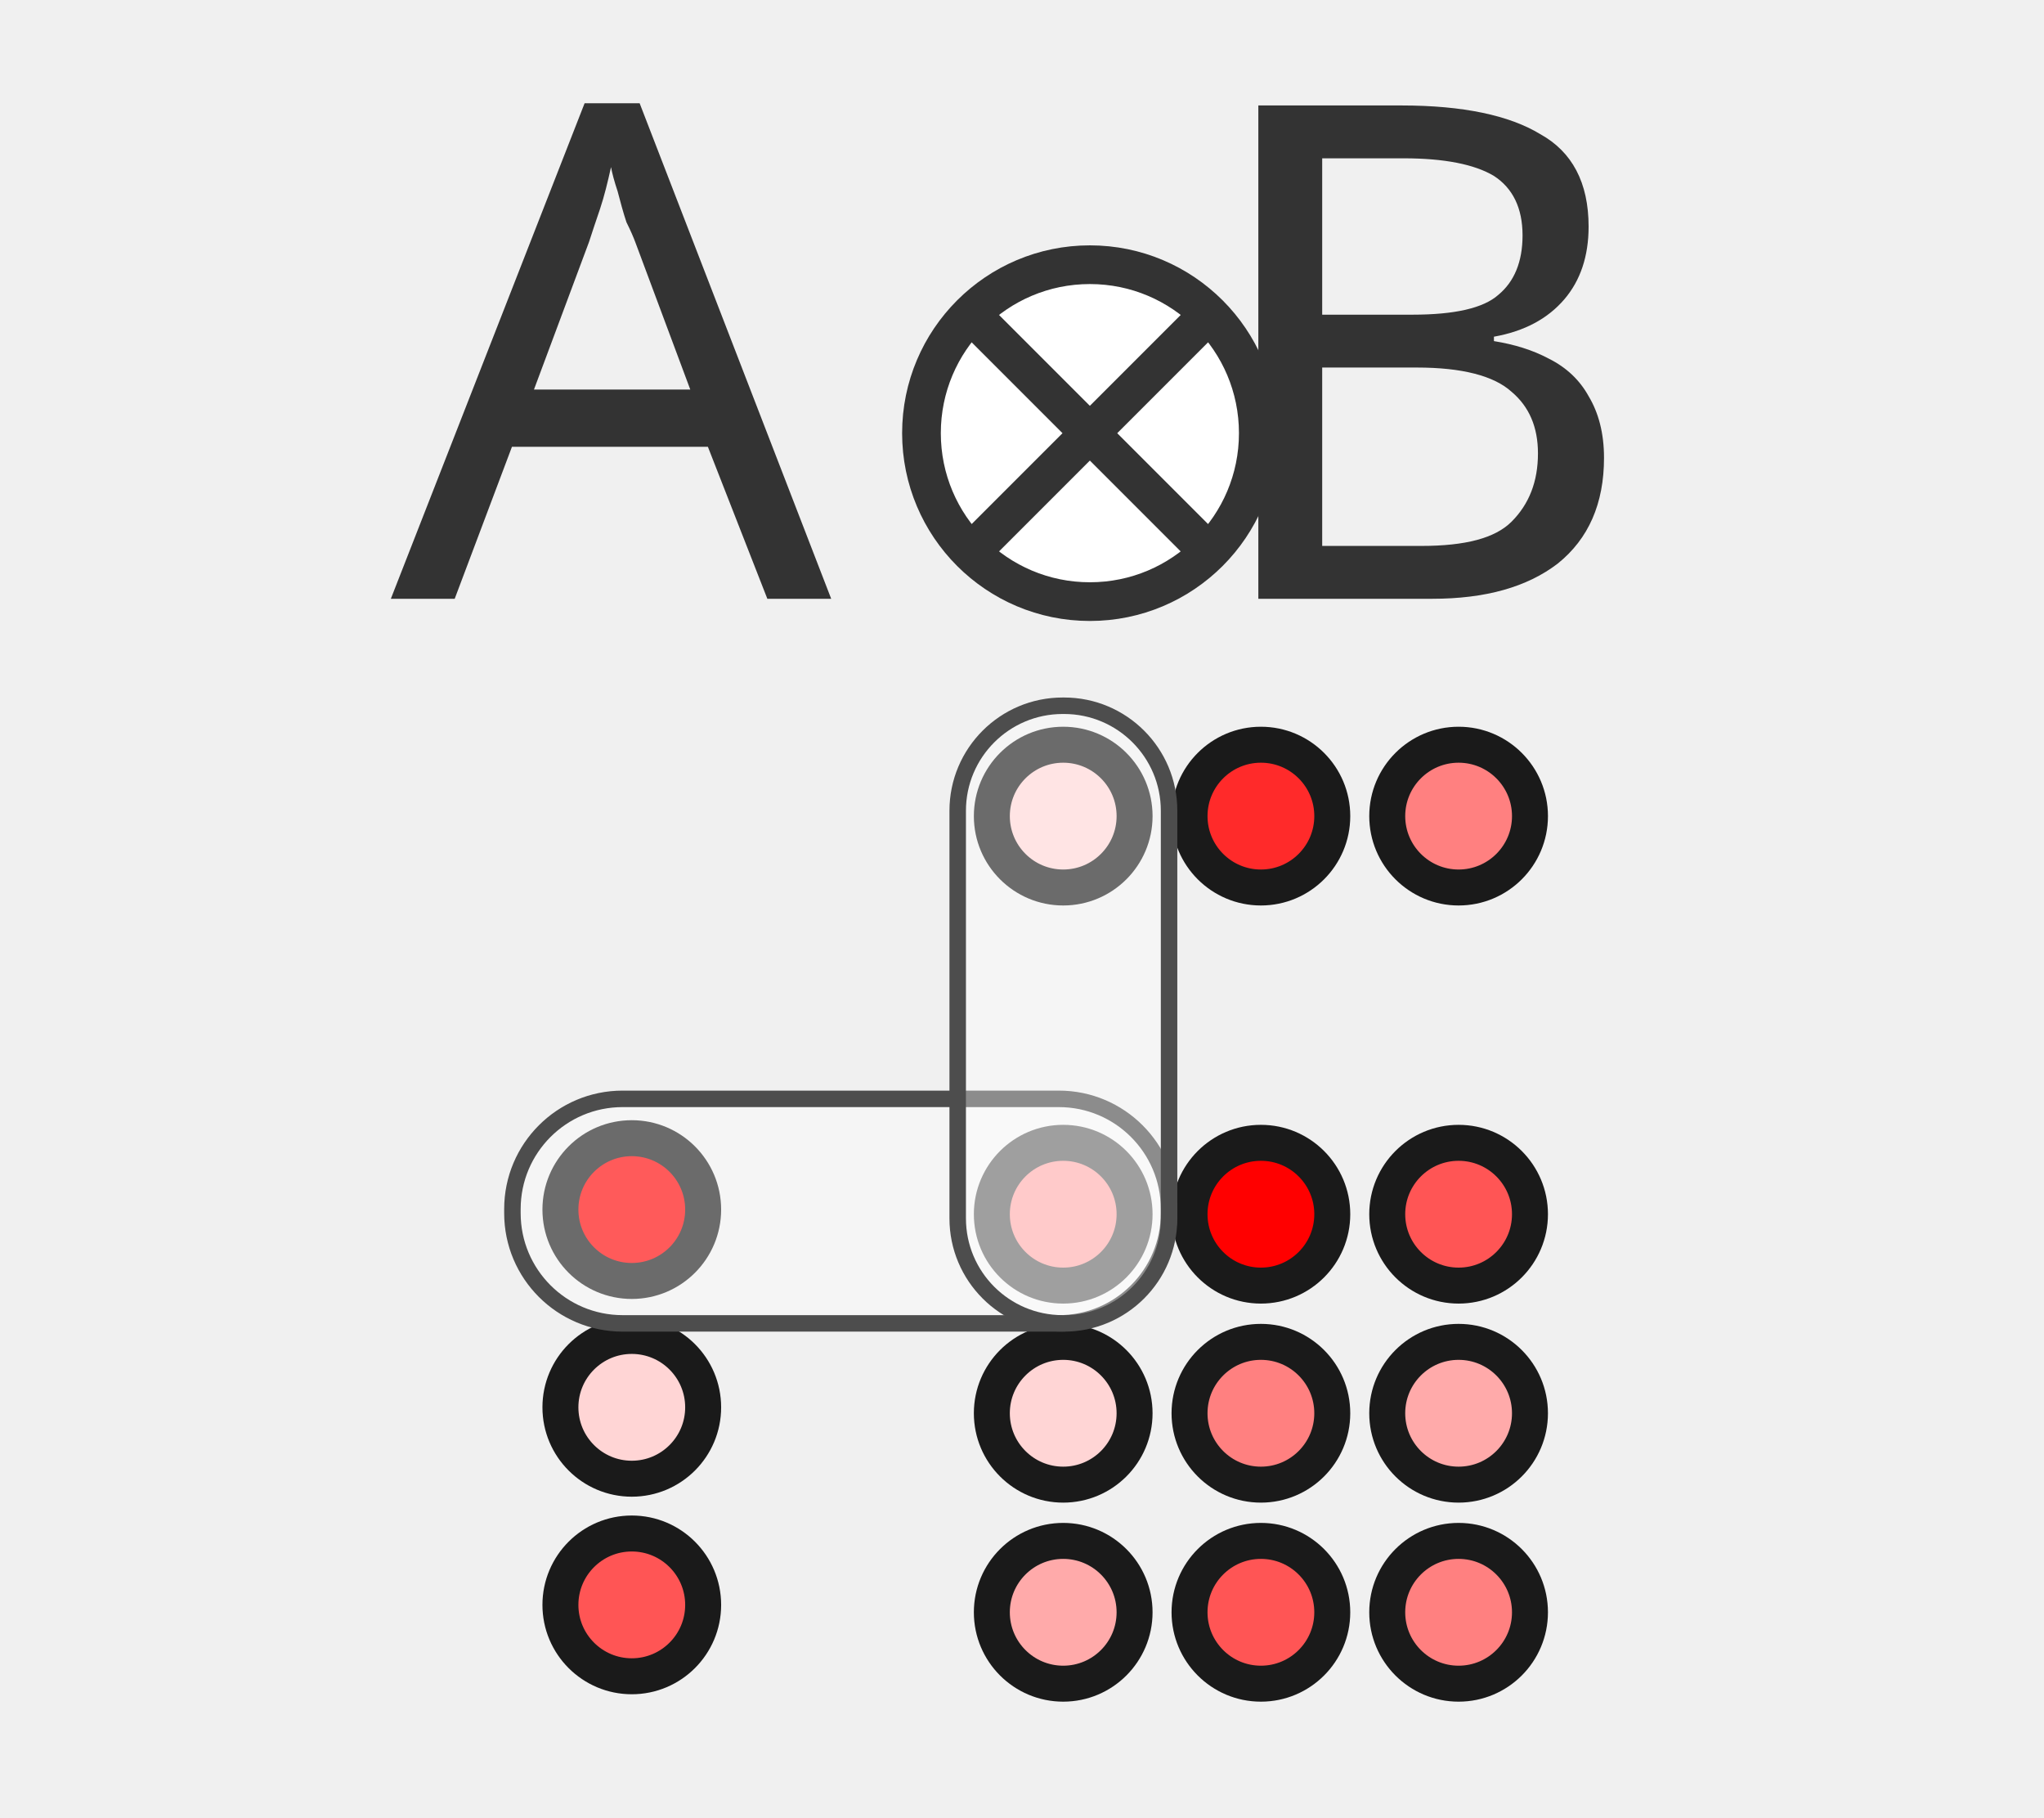
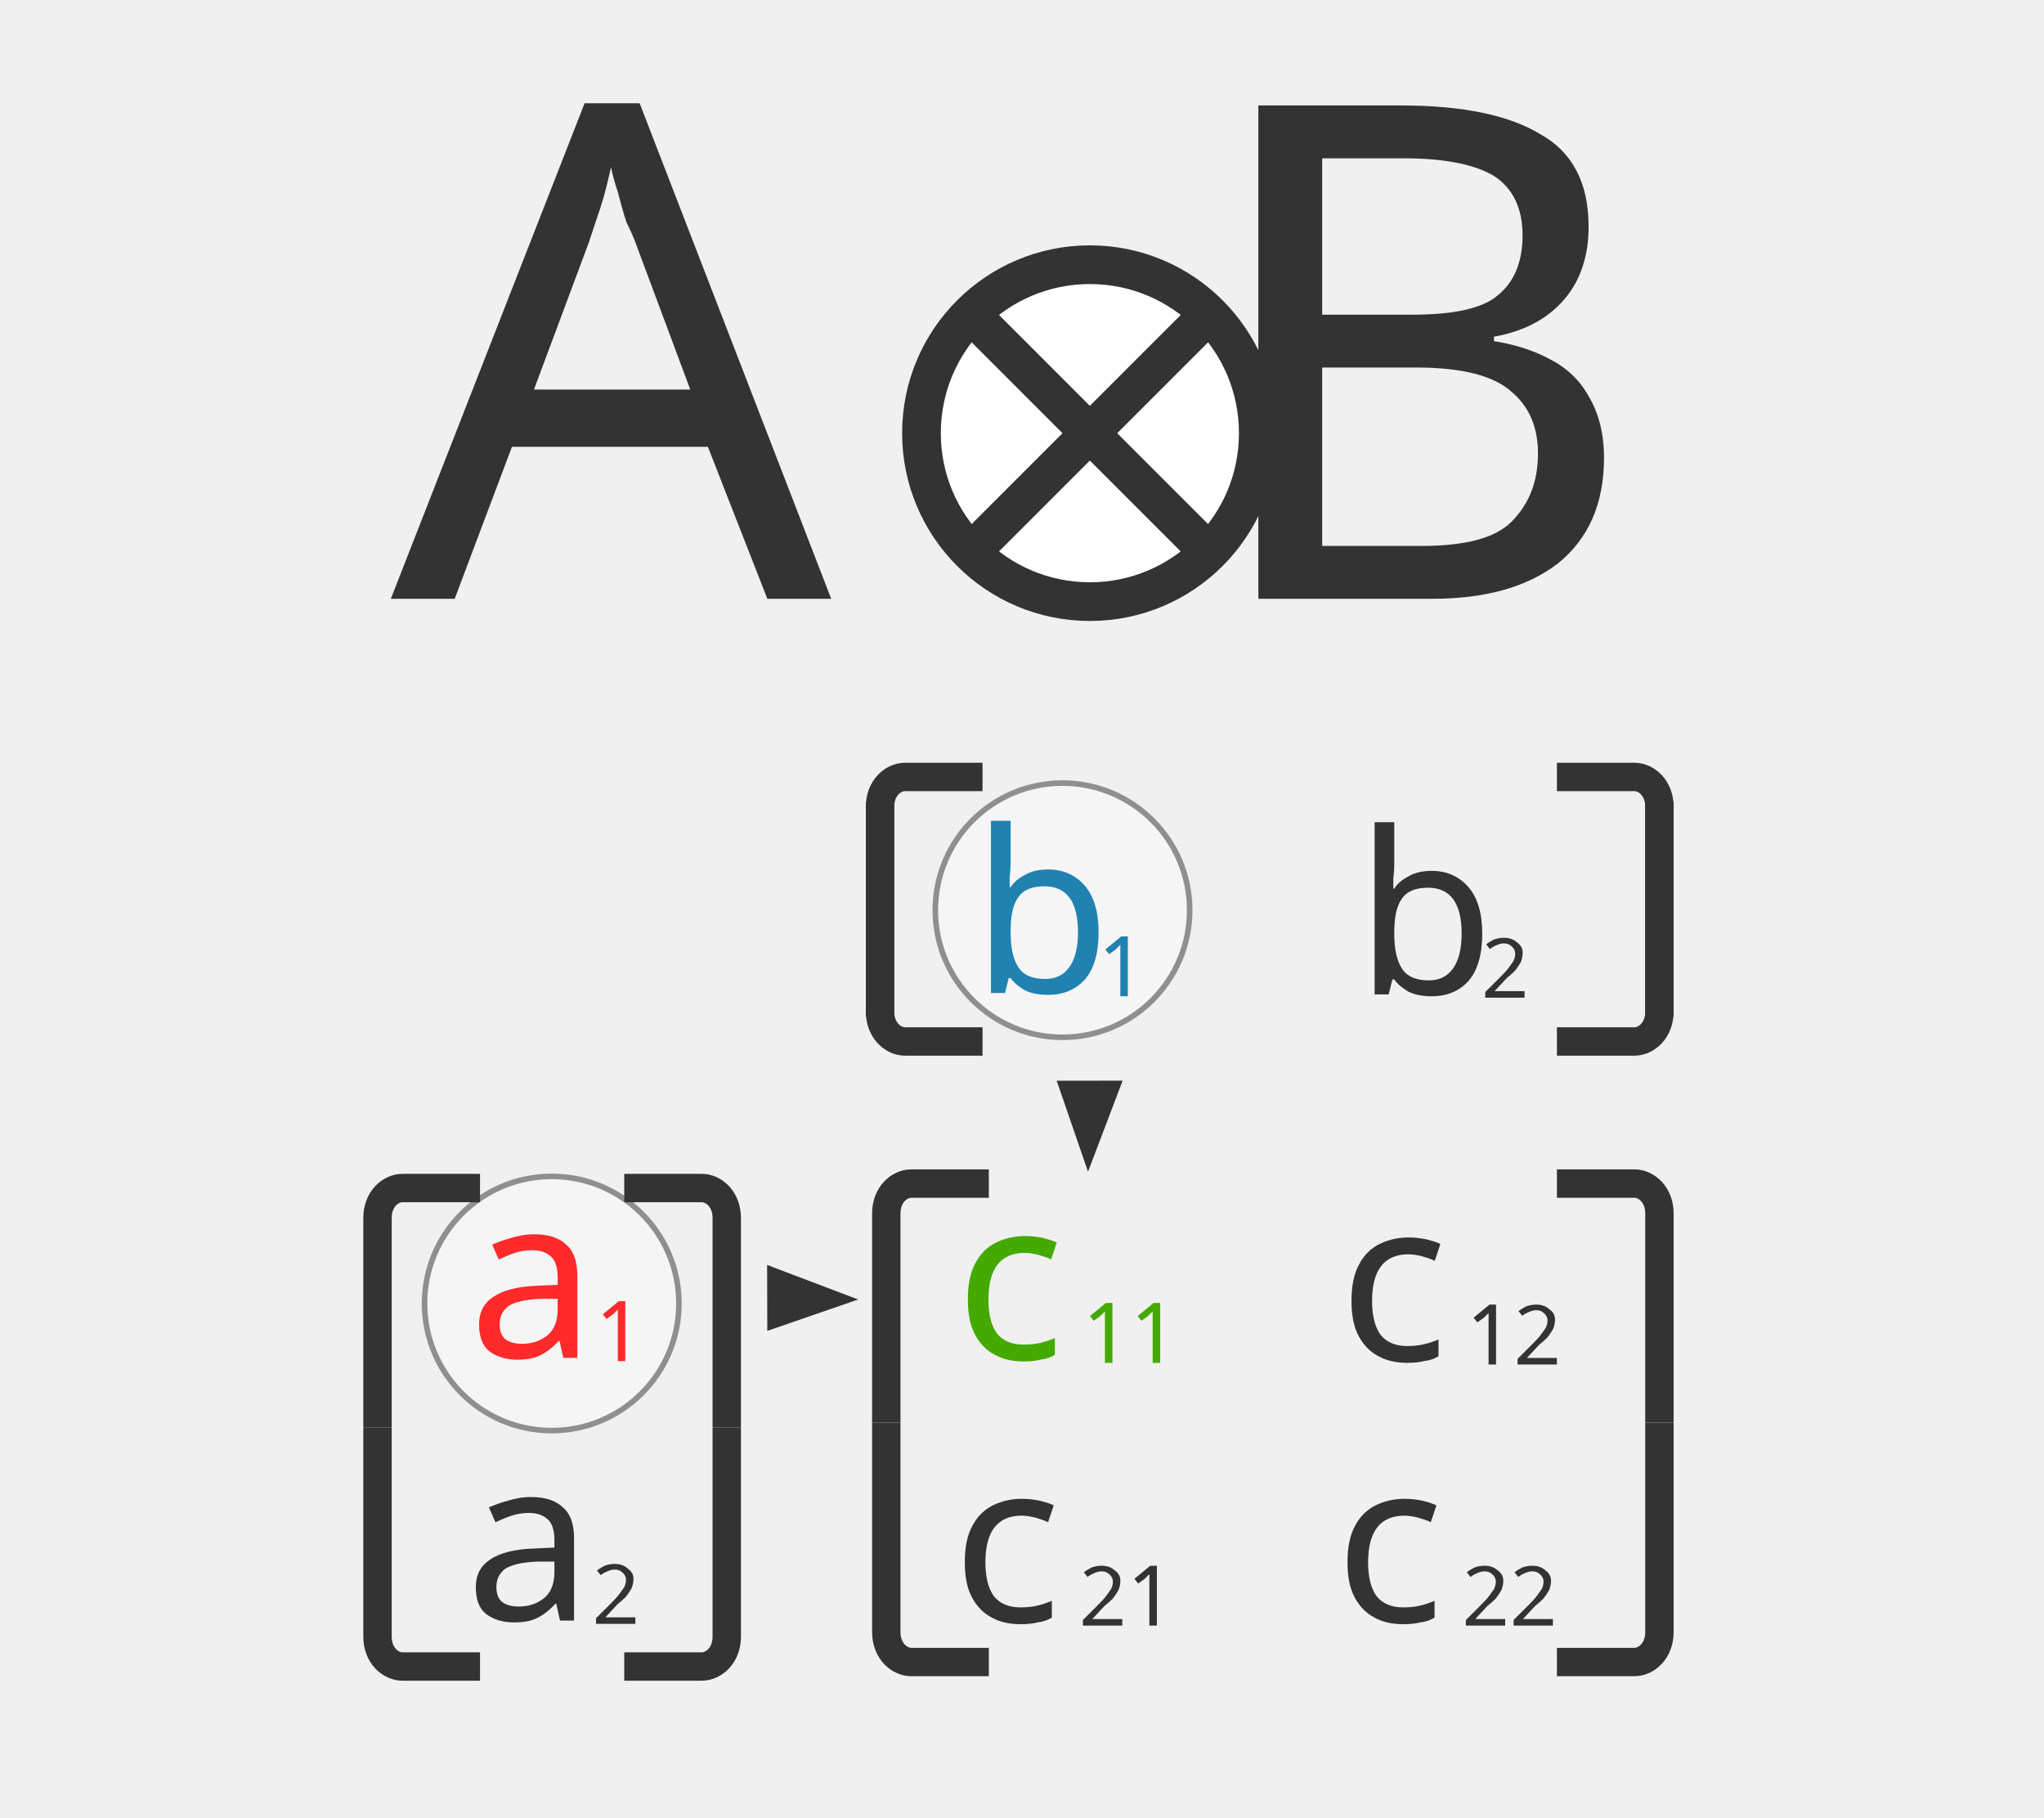
<svg xmlns="http://www.w3.org/2000/svg" width="18.345mm" height="16.306mm" viewBox="0 0 18.345 16.306" version="1.1" id="svg8">
  <defs id="defs2">
    <marker orient="auto" refY="0.0" refX="0.0" id="Arrow2Send" style="overflow:visible;">
      <path id="path10143" style="fill-rule:evenodd;stroke-width:0.625;stroke-linejoin:round;stroke:#000000;stroke-opacity:1;fill:#000000;fill-opacity:1" d="M 8.719,4.034 L -2.207,0.016 L 8.719,-4.002 C 6.973,-1.63 6.983,1.616 8.719,4.034 z " transform="scale(0.3) rotate(180) translate(-2.3,0)" />
    </marker>
    <marker orient="auto" refY="0.0" refX="0.0" id="marker17285" style="overflow:visible;">
      <path id="path17283" d="M 0.0,0.0 L 5.0,-5.0 L -12.5,0.0 L 5.0,5.0 L 0.0,0.0 z " style="fill-rule:evenodd;stroke:#000000;stroke-width:1pt;stroke-opacity:1;fill:#000000;fill-opacity:1" transform="scale(0.2) rotate(180) translate(6,0)" />
    </marker>
    <marker orient="auto" refY="0.0" refX="0.0" id="Arrow1Send" style="overflow:visible;">
      <path id="path10125" d="M 0.0,0.0 L 5.0,-5.0 L -12.5,0.0 L 5.0,5.0 L 0.0,0.0 z " style="fill-rule:evenodd;stroke:#000000;stroke-width:1pt;stroke-opacity:1;fill:#000000;fill-opacity:1" transform="scale(0.2) rotate(180) translate(6,0)" />
    </marker>
    <marker orient="auto" refY="0.0" refX="0.0" id="Arrow2Sstart" style="overflow:visible">
      <path id="path10140" style="fill-rule:evenodd;stroke-width:0.625;stroke-linejoin:round;stroke:#000000;stroke-opacity:1;fill:#000000;fill-opacity:1" d="M 8.719,4.034 L -2.207,0.016 L 8.719,-4.002 C 6.973,-1.63 6.983,1.616 8.719,4.034 z " transform="scale(0.3) translate(-2.3,0)" />
    </marker>
  </defs>
  <g id="layer1" transform="translate(-53.44961,-76.18607)">
    <g id="g17167" transform="translate(-0.5622396,0.1984375)">
      <g id="g1064" transform="matrix(1.264697,0,0,1.264697,-16.50459,-22.81415)">
        <g id="g1031" transform="matrix(0.7417407,0,0,0.7417407,17.94308,27.81899)">
-           <g transform="translate(1.048814,-1.864269)" id="g941-3">
-             <g id="g918-1" transform="matrix(0,1.764418,-1.764418,0,205.9493,-18.82344)">
-               <g id="g944">
-                 <g id="g1037" transform="translate(0,0.6394144)">
-                   <circle style="fill:#ff0000;fill-opacity:1;stroke:#1a1a1a;stroke-width:0.195;stroke-linecap:round;stroke-miterlimit:4;stroke-dasharray:none;stroke-opacity:1" id="path829-3-2-4-6-7" cx="84.359" cy="-56.719" r="0.387" transform="rotate(90)" />
-                   <circle style="fill:#ffd5d5;fill-opacity:1;stroke:#1a1a1a;stroke-width:0.195;stroke-linecap:round;stroke-miterlimit:4;stroke-dasharray:none;stroke-opacity:1" id="path829-3-2-4-8-7-5" cx="84.359" cy="-57.791" r="0.387" transform="rotate(90)" />
-                   <circle style="fill:#ff5555;fill-opacity:1;stroke:#1a1a1a;stroke-width:0.195;stroke-linecap:round;stroke-miterlimit:4;stroke-dasharray:none;stroke-opacity:1" id="path829-3-2-4-8-7-5-9" cx="84.359" cy="-58.862" r="0.387" transform="rotate(90)" />
+           <g id="g1261" transform="matrix(1.34818,0,0,1.34818,-24.42657,-37.31518)">
+             <g id="g2165" transform="matrix(0.351464,0,0,0.351464,50.33662,58.53818)">
+               <g id="g1133" transform="translate(0,3.571466)" />
+               <g id="g1308" transform="matrix(1.209175,0,0,1.209175,-11.40985,-18.56236)">
+                 <text xml:space="preserve" style="font-style:normal;font-weight:normal;font-size:3.786px;line-height:1.25;font-family:sans-serif;letter-spacing:0px;word-spacing:0px;fill:#44aa00;fill-opacity:1;stroke:none;stroke-width:0.079;stroke-miterlimit:4;stroke-dasharray:none" x="38.564" y="83.801" id="text880-0">
+                   <tspan id="tspan878-6" x="38.564" y="83.801" style="fill:#44aa00;stroke-width:0.079;stroke-miterlimit:4;stroke-dasharray:none">c</tspan>
+                 </text>
+                 <text xml:space="preserve" style="font-style:normal;font-weight:normal;font-size:1.393px;line-height:1.25;font-family:sans-serif;letter-spacing:0px;word-spacing:0px;fill:#44aa00;fill-opacity:1;stroke:none;stroke-width:0.079;stroke-miterlimit:4;stroke-dasharray:none" x="40.678" y="83.854" id="text920-87">
+                   <tspan id="tspan918-90" x="40.678" y="83.854" style="fill:#44aa00;stroke-width:0.079;stroke-miterlimit:4;stroke-dasharray:none">11</tspan>
+                 </text>
+                 <text xml:space="preserve" style="font-style:normal;font-weight:normal;font-size:3.786px;line-height:1.25;font-family:sans-serif;letter-spacing:0px;word-spacing:0px;fill:#333333;fill-opacity:1;stroke:none;stroke-width:0.095" x="44.97" y="83.827" id="text880-9-3">
+                   <tspan id="tspan878-7-3" x="44.97" y="83.827" style="fill:#333333;stroke-width:0.095">c</tspan>
+                 </text>
+                 <text xml:space="preserve" style="font-style:normal;font-weight:normal;font-size:1.393px;line-height:1.25;font-family:sans-serif;letter-spacing:0px;word-spacing:0px;fill:#333333;fill-opacity:1;stroke:none;stroke-width:0.035" x="47.085" y="83.881" id="text920-5-3">
+                   <tspan id="tspan918-3-7" x="47.085" y="83.881" style="fill:#333333;stroke-width:0.035">12</tspan>
+                 </text>
+                 <g id="g1987" transform="translate(15.27539,0.2835515)">
+                   <path style="fill:#333333;stroke:#333333;stroke-width:0.222;stroke-linecap:butt;stroke-linejoin:miter;stroke-miterlimit:4;stroke-dasharray:none;stroke-opacity:1" d="m 25.914,78.972 -0.412,1.083 -0.373,-1.082 z" id="path905-87-5-0" />
                </g>
-                 <g id="g970" transform="rotate(90,57.56354,80.81257)">
-                   <g id="g1032" transform="translate(0.01498604,0.9591215)">
-                     <circle transform="rotate(90)" r="0.387" cy="-57.251" cx="82.831" id="path829-3-2-4-6-7-6" style="fill:#ff8080;fill-opacity:1;stroke:#1a1a1a;stroke-width:0.195;stroke-linecap:round;stroke-miterlimit:4;stroke-dasharray:none;stroke-opacity:1" />
-                     <circle transform="rotate(90)" r="0.387" cy="-58.323" cx="82.831" id="path829-3-2-4-8-7-5-2" style="fill:#ff2a2a;fill-opacity:1;stroke:#1a1a1a;stroke-width:0.195;stroke-linecap:round;stroke-miterlimit:4;stroke-dasharray:none;stroke-opacity:1" />
-                     <circle transform="rotate(90)" r="0.387" cy="-59.395" cx="82.831" id="path829-3-2-4-8-7-5-9-1" style="fill:#ffd5d5;fill-opacity:1;stroke:#1a1a1a;stroke-width:0.195;stroke-linecap:round;stroke-miterlimit:4;stroke-dasharray:none;stroke-opacity:1" />
+                 <g transform="rotate(-90,32.21554,76.08033)" id="g1987-0">
+                   <path style="fill:#333333;stroke:#333333;stroke-width:0.222;stroke-linecap:butt;stroke-linejoin:miter;stroke-miterlimit:4;stroke-dasharray:none;stroke-opacity:1" d="M 25.914,79.39 25.503,80.473 25.13,79.392 Z" id="path905-87-5-0-1" />
+                 </g>
+                 <text id="text880-4-3" y="88.187" x="38.511" style="font-style:normal;font-weight:normal;font-size:3.786px;line-height:1.25;font-family:sans-serif;letter-spacing:0px;word-spacing:0px;fill:#333333;fill-opacity:1;stroke:none;stroke-width:0.095" xml:space="preserve">
+                   <tspan style="fill:#333333;stroke-width:0.095" y="88.187" x="38.511" id="tspan878-1-2">c</tspan>
+                 </text>
+                 <text id="text920-8-6" y="88.241" x="40.625" style="font-style:normal;font-weight:normal;font-size:1.393px;line-height:1.25;font-family:sans-serif;letter-spacing:0px;word-spacing:0px;fill:#333333;fill-opacity:1;stroke:none;stroke-width:0.035" xml:space="preserve">
+                   <tspan style="fill:#333333;stroke-width:0.035" y="88.241" x="40.625" id="tspan918-5-5">21</tspan>
+                 </text>
+                 <text id="text880-8-2" y="88.187" x="44.904" style="font-style:normal;font-weight:normal;font-size:3.786px;line-height:1.25;font-family:sans-serif;letter-spacing:0px;word-spacing:0px;fill:#333333;fill-opacity:1;stroke:none;stroke-width:0.095" xml:space="preserve">
+                   <tspan style="fill:#333333;stroke-width:0.095" y="88.187" x="44.904" id="tspan878-8-6">c</tspan>
+                 </text>
+                 <text id="text920-3-5" y="88.241" x="47.019" style="font-style:normal;font-weight:normal;font-size:1.393px;line-height:1.25;font-family:sans-serif;letter-spacing:0px;word-spacing:0px;fill:#333333;fill-opacity:1;stroke:none;stroke-width:0.035" xml:space="preserve">
+                   <tspan style="fill:#333333;stroke-width:0.035" y="88.241" x="47.019" id="tspan918-1-8">22</tspan>
+                 </text>
+                 <g id="g1089-2" transform="translate(15.63914,0.072625)">
+                   <g transform="translate(-0.406812,-0.2311432)" id="g1459-9">
+                     <g id="g1044-0" transform="translate(0.4184139,0.1046036)">
+                       <path id="path970-2" d="m 23.465,80.916 h -1.294 c -0.203,0 -0.418,0.188 -0.418,0.498 v 3.495" style="fill:none;stroke:#333333;stroke-width:0.474;stroke-linecap:butt;stroke-linejoin:miter;stroke-miterlimit:4;stroke-dasharray:none;stroke-opacity:1" />
+                     </g>
+                     <g id="g1044-3-8" transform="matrix(1,0,0,-1,0.4184139,169.9242)">
+                       <path id="path970-3-3" d="m 23.465,80.916 h -1.294 c -0.203,0 -0.418,0.188 -0.418,0.498 v 3.495" style="fill:none;stroke:#333333;stroke-width:0.474;stroke-linecap:butt;stroke-linejoin:miter;stroke-miterlimit:4;stroke-dasharray:none;stroke-opacity:1" />
+                     </g>
                  </g>
-                   <g id="g1026" transform="translate(-0.00499534)">
-                     <circle transform="rotate(90)" r="0.387" cy="-57.271" cx="81.632" id="path829-3-2-4-6-7-6-7" style="fill:#ff5555;fill-opacity:1;stroke:#1a1a1a;stroke-width:0.195;stroke-linecap:round;stroke-miterlimit:4;stroke-dasharray:none;stroke-opacity:1" />
-                     <circle transform="rotate(90)" r="0.387" cy="-58.343" cx="81.632" id="path829-3-2-4-8-7-5-2-8" style="fill:#ff0000;fill-opacity:1;stroke:#1a1a1a;stroke-width:0.195;stroke-linecap:round;stroke-miterlimit:4;stroke-dasharray:none;stroke-opacity:1" />
-                     <circle transform="rotate(90)" r="0.387" cy="-59.415" cx="81.632" id="path829-3-2-4-8-7-5-9-1-5" style="fill:#ff8080;fill-opacity:1;stroke:#1a1a1a;stroke-width:0.195;stroke-linecap:round;stroke-miterlimit:4;stroke-dasharray:none;stroke-opacity:1" />
+                 </g>
+                 <g transform="matrix(-1,0,0,1,72.48556,-0.158517)" id="g1089-8-8">
+                   <g transform="translate(0.4184139,0.1046036)" id="g1044-6-0">
+                     <path style="fill:none;stroke:#333333;stroke-width:0.474;stroke-linecap:butt;stroke-linejoin:miter;stroke-miterlimit:4;stroke-dasharray:none;stroke-opacity:1" d="m 23.465,80.916 h -1.294 c -0.203,0 -0.418,0.188 -0.418,0.498 v 3.495" id="path970-0-40" />
                  </g>
-                   <g id="g1021" transform="translate(-0.02497673,0.01997743)">
-                     <circle transform="rotate(90)" r="0.387" cy="-57.291" cx="80.533" id="path829-3-2-4-6-7-6-74" style="fill:#ffaaaa;fill-opacity:1;stroke:#1a1a1a;stroke-width:0.195;stroke-linecap:round;stroke-miterlimit:4;stroke-dasharray:none;stroke-opacity:1" />
-                     <circle transform="rotate(90)" r="0.387" cy="-58.363" cx="80.533" id="path829-3-2-4-8-7-5-2-1" style="fill:#ff8080;fill-opacity:1;stroke:#1a1a1a;stroke-width:0.195;stroke-linecap:round;stroke-miterlimit:4;stroke-dasharray:none;stroke-opacity:1" />
-                     <circle transform="rotate(90)" r="0.387" cy="-59.435" cx="80.533" id="path829-3-2-4-8-7-5-9-1-8" style="fill:#ffd5d5;fill-opacity:1;stroke:#1a1a1a;stroke-width:0.195;stroke-linecap:round;stroke-miterlimit:4;stroke-dasharray:none;stroke-opacity:1" />
+                   <g transform="matrix(1,0,0,-1,0.4184139,169.9242)" id="g1044-3-4-91">
+                     <path style="fill:none;stroke:#333333;stroke-width:0.474;stroke-linecap:butt;stroke-linejoin:miter;stroke-miterlimit:4;stroke-dasharray:none;stroke-opacity:1" d="m 23.465,80.916 h -1.294 c -0.203,0 -0.418,0.188 -0.418,0.498 v 3.495" id="path970-3-8-9" />
                  </g>
-                   <g id="g1016" transform="translate(-0.02497291)">
-                     <circle transform="rotate(90)" r="0.387" cy="-57.291" cx="79.474" id="path829-3-2-4-6-7-6-5" style="fill:#ff8080;fill-opacity:1;stroke:#1a1a1a;stroke-width:0.195;stroke-linecap:round;stroke-miterlimit:4;stroke-dasharray:none;stroke-opacity:1" />
-                     <circle transform="rotate(90)" r="0.387" cy="-58.363" cx="79.474" id="path829-3-2-4-8-7-5-2-9" style="fill:#ff5555;fill-opacity:1;stroke:#1a1a1a;stroke-width:0.195;stroke-linecap:round;stroke-miterlimit:4;stroke-dasharray:none;stroke-opacity:1" />
-                     <circle transform="rotate(90)" r="0.387" cy="-59.435" cx="79.474" id="path829-3-2-4-8-7-5-9-1-7" style="fill:#ffaaaa;fill-opacity:1;stroke:#1a1a1a;stroke-width:0.195;stroke-linecap:round;stroke-miterlimit:4;stroke-dasharray:none;stroke-opacity:1" />
+                 </g>
+                 <rect transform="rotate(90,-1.785733,1.785733)" ry="2.124" y="-42.47" x="70.605" height="4.248" width="4.244" id="rect1930-7-9-6" style="opacity:0.515;fill:#f9f9f9;fill-opacity:1;stroke:#333333;stroke-width:0.093;stroke-linecap:round;stroke-miterlimit:4;stroke-dasharray:none;stroke-dashoffset:0;stroke-opacity:1" />
+                 <g transform="translate(15.53453,-6.088453)" id="g990-2">
+                   <text xml:space="preserve" style="font-style:normal;font-weight:normal;font-size:3.786px;line-height:1.25;font-family:sans-serif;letter-spacing:0px;word-spacing:0px;fill:#2082b0;fill-opacity:1;stroke:none;stroke-width:0.095" x="23.288" y="83.769" id="text880-6">
+                     <tspan id="tspan878-75" x="23.288" y="83.769" style="fill:#2082b0;fill-opacity:1;stroke-width:0.095">b</tspan>
+                   </text>
+                   <text xml:space="preserve" style="font-style:normal;font-weight:normal;font-size:1.393px;line-height:1.25;font-family:sans-serif;letter-spacing:0px;word-spacing:0px;fill:#2082b0;fill-opacity:1;stroke:none;stroke-width:0.035" x="25.403" y="83.823" id="text920-6">
+                     <tspan id="tspan918-9" x="25.403" y="83.823" style="fill:#2082b0;fill-opacity:1;stroke-width:0.035">1</tspan>
+                   </text>
+                   <text xml:space="preserve" style="font-style:normal;font-weight:normal;font-size:3.786px;line-height:1.25;font-family:sans-serif;letter-spacing:0px;word-spacing:0px;fill:#333333;fill-opacity:1;stroke:none;stroke-width:0.095" x="29.695" y="83.795" id="text880-9-8">
+                     <tspan id="tspan878-7-7" x="29.695" y="83.795" style="fill:#333333;stroke-width:0.095">b</tspan>
+                   </text>
+                   <text xml:space="preserve" style="font-style:normal;font-weight:normal;font-size:1.393px;line-height:1.25;font-family:sans-serif;letter-spacing:0px;word-spacing:0px;fill:#333333;fill-opacity:1;stroke:none;stroke-width:0.035" x="31.809" y="83.849" id="text920-5-2">
+                     <tspan id="tspan918-3-8" x="31.809" y="83.849" style="fill:#333333;stroke-width:0.035">2</tspan>
+                   </text>
+                 </g>
+                 <g id="g1074" transform="translate(1.872776e-7,3.603787)">
+                   <g transform="translate(15.53453,-10.31907)" id="g1089-1">
+                     <g id="g1459-3" transform="translate(-0.406812,-0.2311432)">
+                       <g transform="translate(0.4184139,0.1046036)" id="g1044-2">
+                         <path style="fill:none;stroke:#333333;stroke-width:0.474;stroke-linecap:butt;stroke-linejoin:miter;stroke-miterlimit:4;stroke-dasharray:none;stroke-opacity:1" d="m 23.465,80.916 h -1.294 c -0.203,0 -0.418,0.188 -0.418,0.498 v 3.495" id="path970-1" />
+                       </g>
+                       <g transform="matrix(1,0,0,-1,0.4184139,166.3527)" id="g1044-3-5">
+                         <path style="fill:none;stroke:#333333;stroke-width:0.474;stroke-linecap:butt;stroke-linejoin:miter;stroke-miterlimit:4;stroke-dasharray:none;stroke-opacity:1" d="m 23.465,80.916 h -1.294 c -0.203,0 -0.418,0.188 -0.418,0.498 v 3.495" id="path970-3-9" />
+                       </g>
+                     </g>
+                   </g>
+                 </g>
+                 <g transform="matrix(-1,0,0,1,87.61328,3.603787)" id="g1074-4">
+                   <g transform="translate(15.53453,-10.31907)" id="g1089-1-5">
+                     <g id="g1459-3-2" transform="translate(-0.406812,-0.2311432)">
+                       <g transform="translate(0.4184139,0.1046036)" id="g1044-2-5">
+                         <path style="fill:none;stroke:#333333;stroke-width:0.474;stroke-linecap:butt;stroke-linejoin:miter;stroke-miterlimit:4;stroke-dasharray:none;stroke-opacity:1" d="m 23.465,80.916 h -1.294 c -0.203,0 -0.418,0.188 -0.418,0.498 v 3.495" id="path970-1-4" />
+                       </g>
+                       <g transform="matrix(1,0,0,-1,0.4184139,166.3527)" id="g1044-3-5-7">
+                         <path style="fill:none;stroke:#333333;stroke-width:0.474;stroke-linecap:butt;stroke-linejoin:miter;stroke-miterlimit:4;stroke-dasharray:none;stroke-opacity:1" d="m 23.465,80.916 h -1.294 c -0.203,0 -0.418,0.188 -0.418,0.498 v 3.495" id="path970-3-9-4" />
+                       </g>
+                     </g>
+                   </g>
+                 </g>
+                 <rect transform="rotate(90,-1.785733,1.785733)" ry="2.124" y="-33.941" x="77.171" height="4.248" width="4.244" id="rect1930-7-9-6-8" style="opacity:0.515;fill:#f9f9f9;fill-opacity:1;stroke:#333333;stroke-width:0.093;stroke-linecap:round;stroke-miterlimit:4;stroke-dasharray:none;stroke-dashoffset:0;stroke-opacity:1" />
+                 <g transform="translate(7.142932)" id="g1187">
+                   <g transform="translate(0,0.04069354)" id="g1478">
+                     <g id="g990" transform="translate(1.1267528e-7,-0.03874121)">
+                       <text id="text880" y="83.769" x="23.288" style="font-style:normal;font-weight:normal;font-size:3.786px;line-height:1.25;font-family:sans-serif;letter-spacing:0px;word-spacing:0px;fill:#ff2a2a;fill-opacity:1;stroke:none;stroke-width:0.079;stroke-miterlimit:4;stroke-dasharray:none" xml:space="preserve">
+                         <tspan style="fill:#ff2a2a;stroke-width:0.079;stroke-miterlimit:4;stroke-dasharray:none" y="83.769" x="23.288" id="tspan878">a</tspan>
+                       </text>
+                       <text id="text920" y="83.823" x="25.403" style="font-style:normal;font-weight:normal;font-size:1.393px;line-height:1.25;font-family:sans-serif;letter-spacing:0px;word-spacing:0px;fill:#ff2a2a;fill-opacity:1;stroke:none;stroke-width:0.079;stroke-miterlimit:4;stroke-dasharray:none" xml:space="preserve">
+                         <tspan style="fill:#ff2a2a;stroke-width:0.079;stroke-miterlimit:4;stroke-dasharray:none" y="83.823" x="25.403" id="tspan918">1</tspan>
+                       </text>
+                     </g>
+                     <text id="text880-4" y="88.574" x="23.235" style="font-style:normal;font-weight:normal;font-size:3.786px;line-height:1.25;font-family:sans-serif;letter-spacing:0px;word-spacing:0px;fill:#333333;fill-opacity:1;stroke:none;stroke-width:0.095" xml:space="preserve" transform="translate(1.1267525e-7,-0.4571551)">
+                       <tspan style="fill:#333333;stroke-width:0.095" y="88.574" x="23.235" id="tspan878-1">a</tspan>
+                     </text>
+                     <text id="text920-8" y="88.628" x="25.35" style="font-style:normal;font-weight:normal;font-size:1.393px;line-height:1.25;font-family:sans-serif;letter-spacing:0px;word-spacing:0px;fill:#333333;fill-opacity:1;stroke:none;stroke-width:0.035" xml:space="preserve" transform="translate(1.1267525e-7,-0.4571551)">
+                       <tspan style="fill:#333333;stroke-width:0.035" y="88.628" x="25.35" id="tspan918-5">2</tspan>
+                     </text>
+                   </g>
+                   <g id="g1089" transform="translate(0,0.1476202)">
+                     <g transform="translate(-0.406812,-0.2311432)" id="g1459">
+                       <g id="g1044" transform="translate(0.4184139,0.1046036)">
+                         <path id="path970" d="m 23.465,80.916 h -1.294 c -0.203,0 -0.418,0.188 -0.418,0.498 v 3.495" style="fill:none;stroke:#333333;stroke-width:0.474;stroke-linecap:butt;stroke-linejoin:miter;stroke-miterlimit:4;stroke-dasharray:none;stroke-opacity:1" />
+                       </g>
+                       <g id="g1044-3" transform="matrix(1,0,0,-1,0.4184139,169.9242)">
+                         <path id="path970-3" d="m 23.465,80.916 h -1.294 c -0.203,0 -0.418,0.188 -0.418,0.498 v 3.495" style="fill:none;stroke:#333333;stroke-width:0.474;stroke-linecap:butt;stroke-linejoin:miter;stroke-miterlimit:4;stroke-dasharray:none;stroke-opacity:1" />
+                       </g>
+                     </g>
+                   </g>
+                   <g id="g1089-7" transform="matrix(-1,0,0,1,49.36139,0.1476202)">
+                     <g transform="translate(-0.406812,-0.2311432)" id="g1459-5">
+                       <g id="g1044-38" transform="translate(0.4184139,0.1046036)">
+                         <path id="path970-8" d="m 23.465,80.916 h -1.294 c -0.203,0 -0.418,0.188 -0.418,0.498 v 3.495" style="fill:none;stroke:#333333;stroke-width:0.474;stroke-linecap:butt;stroke-linejoin:miter;stroke-miterlimit:4;stroke-dasharray:none;stroke-opacity:1" />
+                       </g>
+                       <g id="g1044-3-3" transform="matrix(1,0,0,-1,0.4184139,169.9242)">
+                         <path id="path970-3-1" d="m 23.465,80.916 h -1.294 c -0.203,0 -0.418,0.188 -0.418,0.498 v 3.495" style="fill:none;stroke:#333333;stroke-width:0.474;stroke-linecap:butt;stroke-linejoin:miter;stroke-miterlimit:4;stroke-dasharray:none;stroke-opacity:1" />
+                       </g>
+                     </g>
                  </g>
                </g>
              </g>
            </g>
          </g>
        </g>
        <text xml:space="preserve" style="font-style:normal;font-weight:normal;font-size:4.907px;line-height:1.25;font-family:sans-serif;letter-spacing:0px;word-spacing:0px;fill:#000000;fill-opacity:1;stroke:none;stroke-width:0.123" x="58.53" y="82.373" id="text874">
          <tspan id="tspan872" x="58.53" y="82.373" style="fill:#333333;stroke-width:0.123">A  B</tspan>
        </text>
        <g id="g900" transform="matrix(0.433818,0,0,0.433818,40.70706,49.51693)">
          <circle r="2.755" cy="73.024" cx="52.522" id="path878" style="opacity:1;fill:#ffffff;fill-opacity:1;stroke:#333333;stroke-width:0.633;stroke-linecap:round;stroke-miterlimit:4;stroke-dasharray:none;stroke-dashoffset:0;stroke-opacity:1" />
          <path id="path880" d="m 50.599,71.102 3.844,3.844" style="fill:none;stroke:#333333;stroke-width:0.633;stroke-linecap:butt;stroke-linejoin:miter;stroke-miterlimit:4;stroke-dasharray:none;stroke-opacity:1" />
          <path id="path880-6" d="m 54.444,71.102 -3.844,3.844" style="fill:none;stroke:#333333;stroke-width:0.633;stroke-linecap:butt;stroke-linejoin:miter;stroke-miterlimit:4;stroke-dasharray:none;stroke-opacity:1" />
        </g>
-         <rect style="opacity:1;fill:#ffffff;fill-opacity:0.354;stroke:#4d4d4d;stroke-width:0.117;stroke-linecap:round;stroke-miterlimit:4;stroke-dasharray:none;stroke-dashoffset:0;stroke-opacity:1" id="rect1033-5" width="4.66" height="1.593" x="59.394" y="85.919" ry="0.782" />
-         <rect style="opacity:1;fill:#ffffff;fill-opacity:0.354;stroke:#4d4d4d;stroke-width:0.117;stroke-linecap:round;stroke-miterlimit:4;stroke-dasharray:none;stroke-dashoffset:0;stroke-opacity:1" id="rect1033-5-3" width="4.382" height="1.5" x="83.13" y="-64.054" ry="0.745" transform="rotate(90)" />
      </g>
    </g>
  </g>
</svg>
